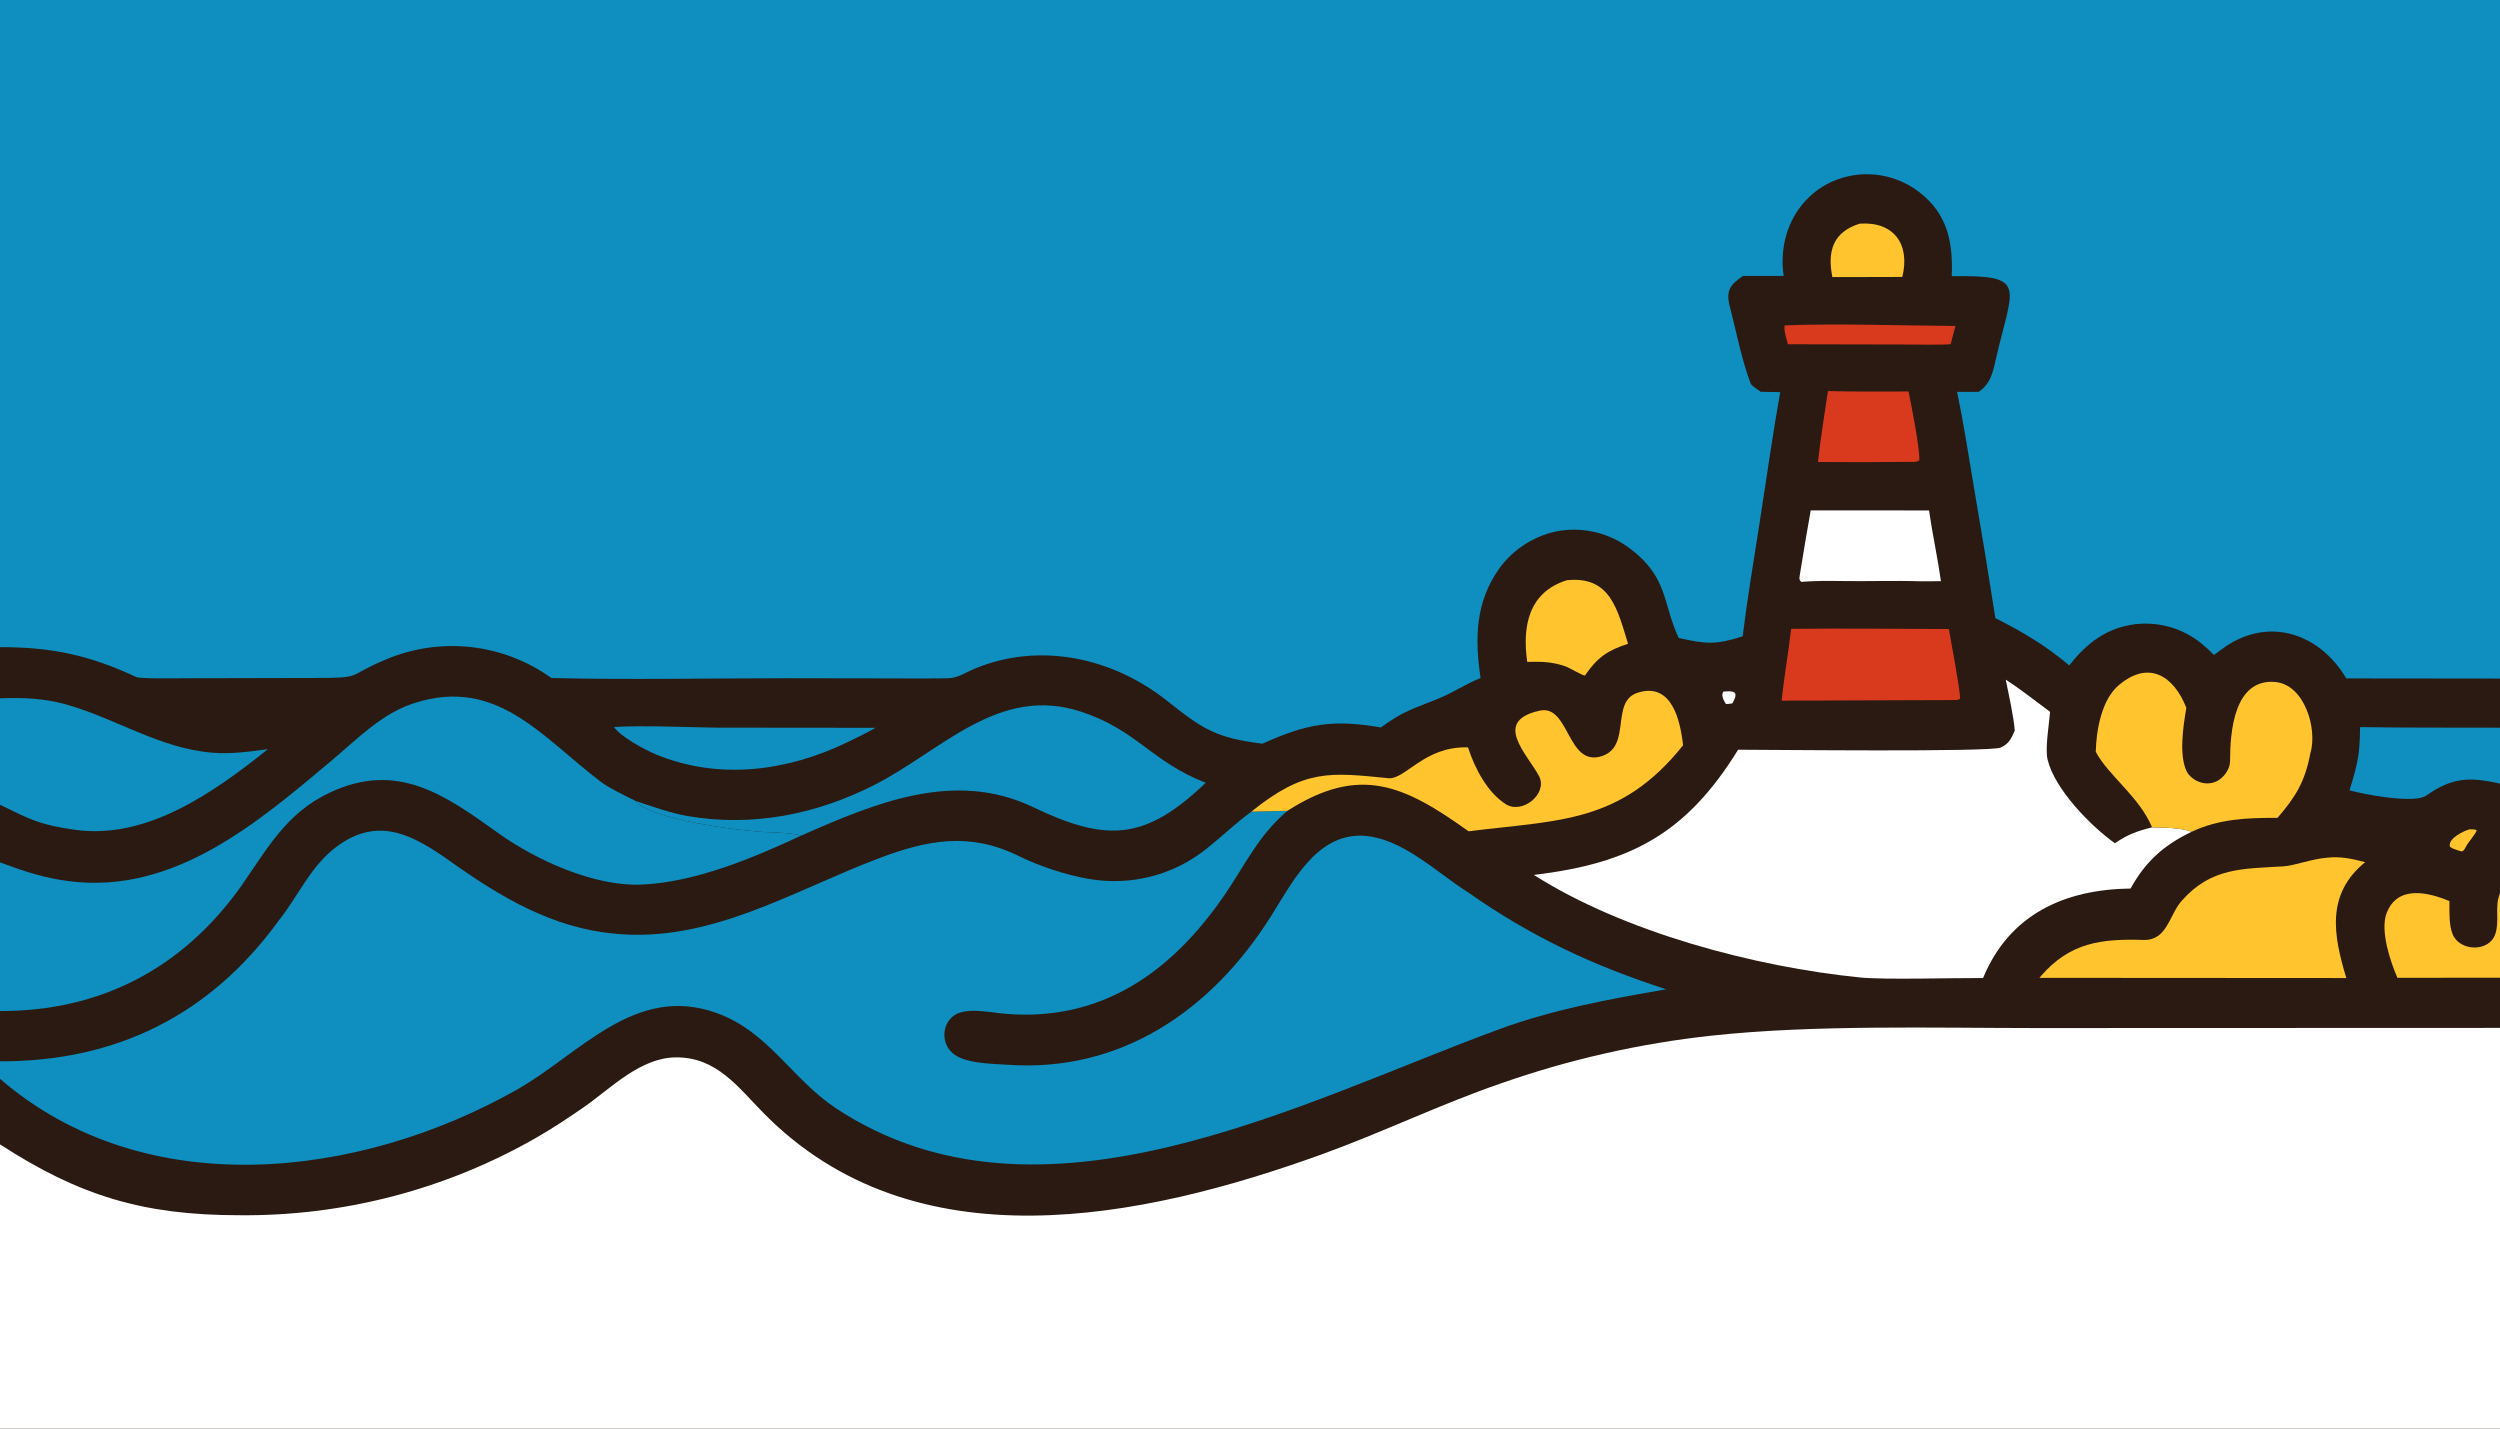
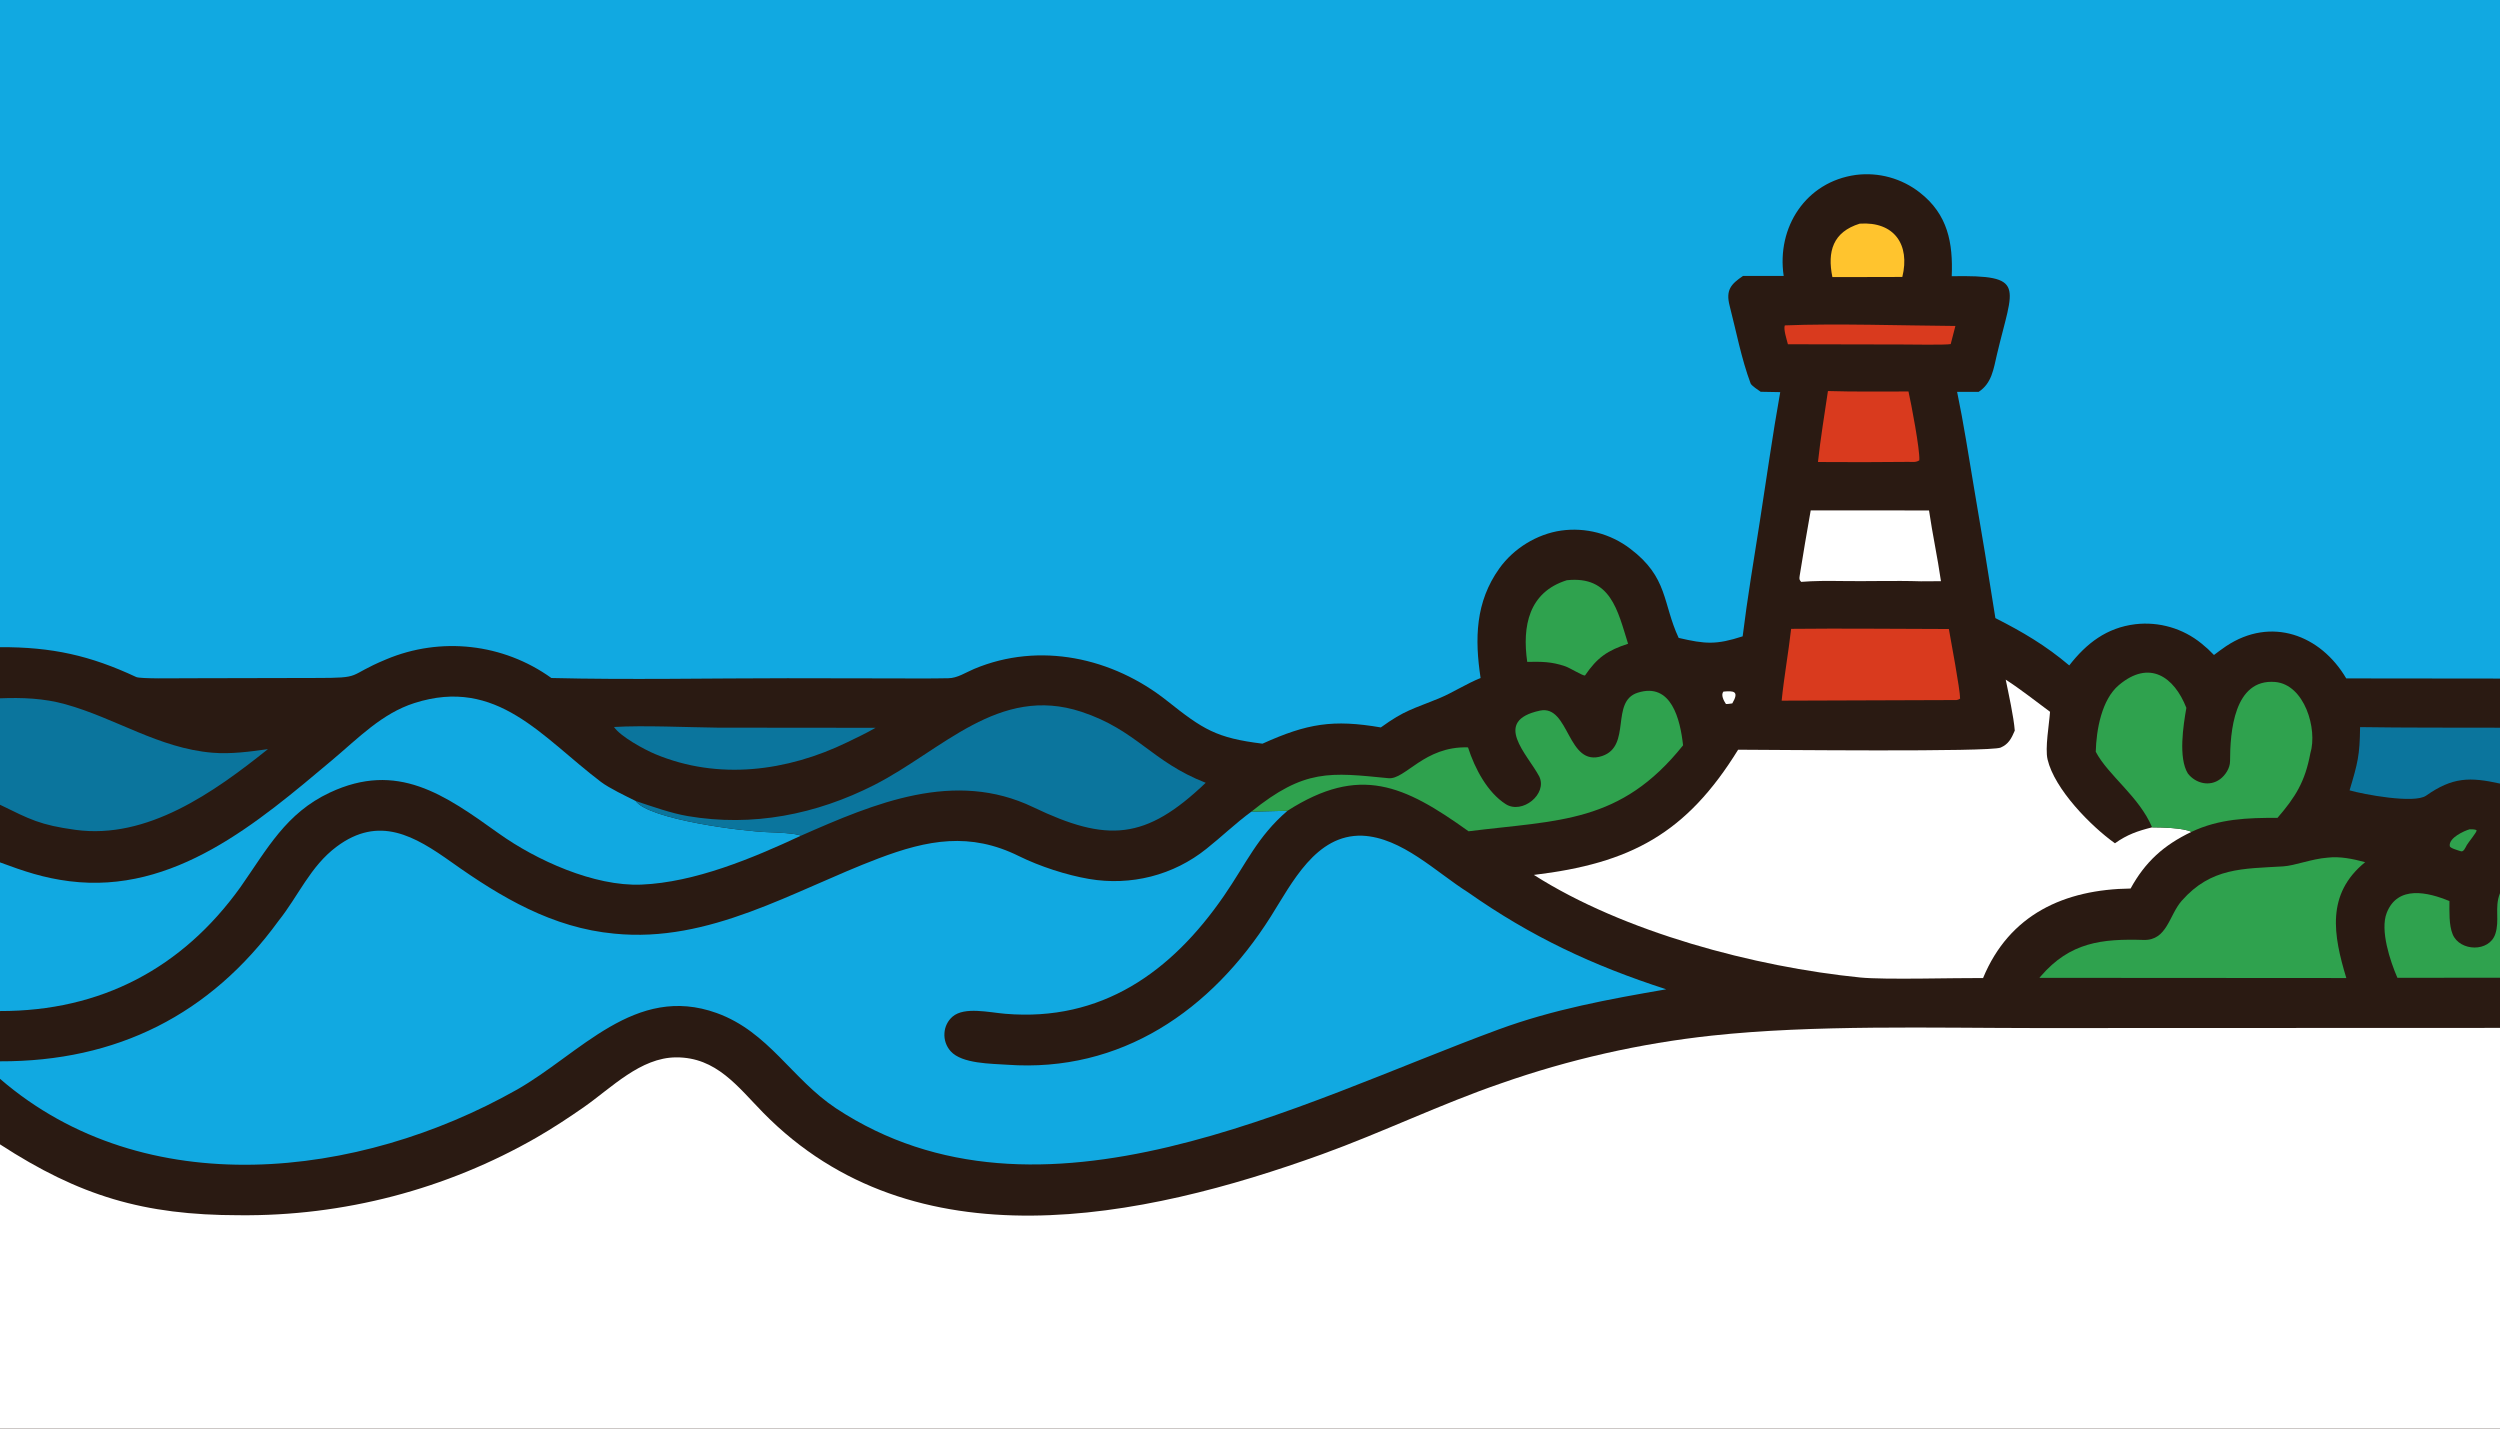
<svg xmlns="http://www.w3.org/2000/svg" viewBox="0 0 1344 768">
  <path fill="#2a1a12" d="M0 0h1344v768H0z" />
-   <path fill="#0e8fbf" d="M0 0h1344v364.801l-82.66-.09c-13.83-23.495-40.47-33.377-64.59-17.327-2.23 1.489-4.37 3.123-6.52 4.739a65 65 0 0 0-6.74-6.202 47.6 47.6 0 0 0-35.47-10.353c-15.53 1.872-26.36 10.323-35.59 22.164-12.75-10.771-24.97-17.968-39.71-25.441a4471 4471 0 0 0-11.48-69.981c-2.86-16.944-5.6-34.886-9.1-51.652l11.57.018c7.12-4.676 8.01-12.297 9.86-20.17 8.78-37.173 16.15-42.677-24.32-42.018.73-17.902-2.06-33.237-17.22-45.023a46.24 46.24 0 0 0-34.269-9.434c-26.963 3.677-42.725 28.139-38.855 54.315l-21.869.007c-6.506 4.4-9.354 7.61-7.189 16.01 3.568 13.842 6.305 28.417 11.281 41.779.431 1.159 4.312 3.723 5.417 4.477l10.501.194c-4.122 23.048-7.374 46.527-10.992 69.673-3.226 20.641-6.635 40.851-9.204 61.608-14.3 4.645-20.097 4.158-34.402.844-8.707-18.664-5.55-32.534-26.122-48.009a49.82 49.82 0 0 0-37.02-9.696c-13.103 1.874-25.603 9.64-33.253 20.336-12.954 18.111-13.257 37.961-10.09 58.93-7.615 3.073-15.323 8.015-21.714 10.664-14.874 6.165-18.818 6.445-31.91 15.901-25.645-4.394-39.514-2.168-63.631 8.737-24.836-3.06-31.899-7.625-51.312-23.055-29.235-23.236-68.587-31.882-103.687-17.142-4.527 1.901-9.012 4.973-13.886 5.015-10.08.206-20.228.11-30.336.089l-56.073-.092c-41.293.001-85.885.909-126.991-.12a91.44 91.44 0 0 0-88.818-10.021c-21.78 9.032-11.705 10.021-38.117 10l-30.579.071-40.41.089c-3.668.014-23.078.355-25.245-.658-24.7-11.55-45.315-16.199-73.255-16.052z" />
+   <path fill="#11a9e1" d="M0 0h1344v364.801l-82.66-.09c-13.83-23.495-40.47-33.377-64.59-17.327-2.23 1.489-4.37 3.123-6.52 4.739a65 65 0 0 0-6.74-6.202 47.6 47.6 0 0 0-35.47-10.353c-15.53 1.872-26.36 10.323-35.59 22.164-12.75-10.771-24.97-17.968-39.71-25.441a4471 4471 0 0 0-11.48-69.981c-2.86-16.944-5.6-34.886-9.1-51.652l11.57.018c7.12-4.676 8.01-12.297 9.86-20.17 8.78-37.173 16.15-42.677-24.32-42.018.73-17.902-2.06-33.237-17.22-45.023a46.24 46.24 0 0 0-34.269-9.434c-26.963 3.677-42.725 28.139-38.855 54.315l-21.869.007c-6.506 4.4-9.354 7.61-7.189 16.01 3.568 13.842 6.305 28.417 11.281 41.779.431 1.159 4.312 3.723 5.417 4.477l10.501.194c-4.122 23.048-7.374 46.527-10.992 69.673-3.226 20.641-6.635 40.851-9.204 61.608-14.3 4.645-20.097 4.158-34.402.844-8.707-18.664-5.55-32.534-26.122-48.009a49.82 49.82 0 0 0-37.02-9.696c-13.103 1.874-25.603 9.64-33.253 20.336-12.954 18.111-13.257 37.961-10.09 58.93-7.615 3.073-15.323 8.015-21.714 10.664-14.874 6.165-18.818 6.445-31.91 15.901-25.645-4.394-39.514-2.168-63.631 8.737-24.836-3.06-31.899-7.625-51.312-23.055-29.235-23.236-68.587-31.882-103.687-17.142-4.527 1.901-9.012 4.973-13.886 5.015-10.08.206-20.228.11-30.336.089l-56.073-.092c-41.293.001-85.885.909-126.991-.12a91.44 91.44 0 0 0-88.818-10.021c-21.78 9.032-11.705 10.021-38.117 10l-30.579.071-40.41.089c-3.668.014-23.078.355-25.245-.658-24.7-11.55-45.315-16.199-73.255-16.052z" />
  <path fill="#fff" d="M0 615.202c42.771 27.771 77.167 38.072 128.452 38.105a314.56 314.56 0 0 0 160.125-41.842c8.533-4.923 17.455-10.772 25.551-16.443 14.674-10.278 30.22-26.47 49.319-26.581 21.72-.125 33.162 15.809 46.882 29.784 81.141 82.651 203.464 57.339 300.39 22.306 31.973-11.556 64.431-27.233 96.275-38.129a507 507 0 0 1 113.209-25.651c54.917-5.919 118.697-4.085 174.727-4.067l249.07-.088V768H0z" />
-   <path fill="#0e8fbf" d="M672.737 436.341q9.69-.305 19.385-.452c-16.17 13.927-22.089 28.241-34.103 45.686-28.372 41.197-65.951 67.757-117.573 63.44-8.752-.731-21.987-3.945-28.373 1.539a12.68 12.68 0 0 0-4.338 8.819 13.2 13.2 0 0 0 3.355 9.788c6.048 6.77 21.923 6.636 30.302 7.237 61.238 4.394 109.871-29.2 141.681-79.498 11.47-18.136 24.317-44.449 49.313-43.632 21.241.958 39.694 19.653 56.862 30.467 33.947 23.843 67.001 39.333 106.523 52.108-30.971 5.359-60.761 10.796-90.121 21.593-107.369 39.486-246.632 114.717-356.262 42.364-23.789-15.834-36.164-41.111-64.081-51.19-43.984-15.879-73.499 22.056-107.734 41.371C193.03 633.682 78.085 647.347 0 579.974v-9.41c62.689.18 113.022-25.027 149.711-75.479 10.762-13.474 17.098-29.343 31.226-39.897 22.887-17.097 41.966-5.777 61.897 8.383 26.611 18.905 54.207 35.243 87.365 38.35 51.354 5.195 95.982-22.95 142.007-40.409 26.613-10.095 49.313-14.265 75.539-1.281 11.102 5.497 25.585 10.223 37.725 12.292 22.493 3.833 45.338-1.922 63.153-16.242 7.937-6.29 15.791-13.859 24.114-19.94" />
-   <path fill="#0e8fbf" d="M0 463.62c13.017 4.827 23.552 8.389 37.365 10.128 56.275 7.081 101.18-31.459 141.229-65.144 14.176-11.923 26.712-25.045 44.194-30.643 44.461-14.237 68.496 18.315 100.298 42.401 4.398 3.331 13.41 7.634 18.652 10.249 7.196 9.917 57.539 16.411 71.58 16.792 3.376.092 14.928.537 17.223 1.892-26.057 12.141-57.039 25.085-85.744 26.269-25.359 1.046-56.576-13.134-76.694-27.526-29.099-20.817-54.462-39.009-90.824-21.928-23.505 11.042-33.532 30.122-47.907 50.676C98.044 520.557 54.192 543.642 0 543.536z" />
-   <path fill="#0e8fbf" d="M341.738 430.611c8.785 2.927 19.038 6.592 28.049 8.125 34.837 5.925 69.016-.861 100.221-16.734 36.408-18.519 66.878-54.05 111.394-39.333 29.748 9.834 37.612 26.796 66.79 38.159-32.314 30.909-52.939 32.19-92.738 13.113-42.342-20.296-85.031-2.199-124.913 15.354-2.295-1.355-13.847-1.8-17.223-1.892-14.041-.381-64.384-6.875-71.58-16.792M0 375.412c11.991-.472 23.503-.033 35.094 3.175 27.062 7.49 50.28 23.657 79.054 26.073 9.927.833 20.029-.551 29.896-1.926-29.154 23.327-64.888 48.684-103.507 43.387C21.423 443.499 16.196 440.525 0 432.63z" />
-   <path fill="#ffc42e" d="M789.203 401.788c3.705 11.56 10.524 24.272 20.275 30.511 8.801 5.63 22.551-5.349 18.045-14.826-6.458-12.165-25.504-29.852.29-35.433 16.029-3.469 14.62 30.751 33.514 24.383 15.97-5.383 4.251-29.311 19.111-34.03 18.168-5.77 22.863 14.533 24.383 28.289-33.647 42.095-66.711 40.139-115.323 46.215-34.67-24.81-58.412-35.905-97.376-11.008q-9.695.147-19.385.452c28.605-23.08 42.238-21.087 73.672-17.982 9.06.895 19.236-17.326 42.794-16.571" />
-   <path fill="#0e8fbf" d="M1268.78 390.891c24.93.382 50.27.251 75.22.325v30.036c-16.25-3.603-25.55-3.488-39.72 6.489-6.35 4.473-33.83-.726-41.15-2.85 4.41-14.761 5.47-18.74 5.65-34" />
-   <path fill="#ffc42e" d="M1288.84 525.664c-3.87-8.927-9.43-25.562-5.73-34.933 5.89-14.958 22.08-11.138 33.71-6.315 0 5.512-.33 12.923 1.75 17.904 3.85 9.214 19.69 9.747 22.94-.305 2.33-7.162-.42-14.012 2.26-21.23l.23-.621v45.464z" />
+   <path fill="#11a9e1" d="M672.737 436.341q9.69-.305 19.385-.452c-16.17 13.927-22.089 28.241-34.103 45.686-28.372 41.197-65.951 67.757-117.573 63.44-8.752-.731-21.987-3.945-28.373 1.539a12.68 12.68 0 0 0-4.338 8.819 13.2 13.2 0 0 0 3.355 9.788c6.048 6.77 21.923 6.636 30.302 7.237 61.238 4.394 109.871-29.2 141.681-79.498 11.47-18.136 24.317-44.449 49.313-43.632 21.241.958 39.694 19.653 56.862 30.467 33.947 23.843 67.001 39.333 106.523 52.108-30.971 5.359-60.761 10.796-90.121 21.593-107.369 39.486-246.632 114.717-356.262 42.364-23.789-15.834-36.164-41.111-64.081-51.19-43.984-15.879-73.499 22.056-107.734 41.371C193.03 633.682 78.085 647.347 0 579.974v-9.41c62.689.18 113.022-25.027 149.711-75.479 10.762-13.474 17.098-29.343 31.226-39.897 22.887-17.097 41.966-5.777 61.897 8.383 26.611 18.905 54.207 35.243 87.365 38.35 51.354 5.195 95.982-22.95 142.007-40.409 26.613-10.095 49.313-14.265 75.539-1.281 11.102 5.497 25.585 10.223 37.725 12.292 22.493 3.833 45.338-1.922 63.153-16.242 7.937-6.29 15.791-13.859 24.114-19.94" />
+   <path fill="#11a9e1" d="M0 463.62c13.017 4.827 23.552 8.389 37.365 10.128 56.275 7.081 101.18-31.459 141.229-65.144 14.176-11.923 26.712-25.045 44.194-30.643 44.461-14.237 68.496 18.315 100.298 42.401 4.398 3.331 13.41 7.634 18.652 10.249 7.196 9.917 57.539 16.411 71.58 16.792 3.376.092 14.928.537 17.223 1.892-26.057 12.141-57.039 25.085-85.744 26.269-25.359 1.046-56.576-13.134-76.694-27.526-29.099-20.817-54.462-39.009-90.824-21.928-23.505 11.042-33.532 30.122-47.907 50.676C98.044 520.557 54.192 543.642 0 543.536z" />
+   <path fill="#0b759d" d="M341.738 430.611c8.785 2.927 19.038 6.592 28.049 8.125 34.837 5.925 69.016-.861 100.221-16.734 36.408-18.519 66.878-54.05 111.394-39.333 29.748 9.834 37.612 26.796 66.79 38.159-32.314 30.909-52.939 32.19-92.738 13.113-42.342-20.296-85.031-2.199-124.913 15.354-2.295-1.355-13.847-1.8-17.223-1.892-14.041-.381-64.384-6.875-71.58-16.792M0 375.412c11.991-.472 23.503-.033 35.094 3.175 27.062 7.49 50.28 23.657 79.054 26.073 9.927.833 20.029-.551 29.896-1.926-29.154 23.327-64.888 48.684-103.507 43.387C21.423 443.499 16.196 440.525 0 432.63z" />
+   <path fill="#2fa24e" d="M789.203 401.788c3.705 11.56 10.524 24.272 20.275 30.511 8.801 5.63 22.551-5.349 18.045-14.826-6.458-12.165-25.504-29.852.29-35.433 16.029-3.469 14.62 30.751 33.514 24.383 15.97-5.383 4.251-29.311 19.111-34.03 18.168-5.77 22.863 14.533 24.383 28.289-33.647 42.095-66.711 40.139-115.323 46.215-34.67-24.81-58.412-35.905-97.376-11.008q-9.695.147-19.385.452c28.605-23.08 42.238-21.087 73.672-17.982 9.06.895 19.236-17.326 42.794-16.571" />
+   <path fill="#0b759d" d="M1268.78 390.891c24.93.382 50.27.251 75.22.325v30.036c-16.25-3.603-25.55-3.488-39.72 6.489-6.35 4.473-33.83-.726-41.15-2.85 4.41-14.761 5.47-18.74 5.65-34" />
+   <path fill="#2fa24e" d="M1288.84 525.664c-3.87-8.927-9.43-25.562-5.73-34.933 5.89-14.958 22.08-11.138 33.71-6.315 0 5.512-.33 12.923 1.75 17.904 3.85 9.214 19.69 9.747 22.94-.305 2.33-7.162-.42-14.012 2.26-21.23l.23-.621v45.464z" />
  <path fill="#fff" d="M1078.27 365.37c8.05 5.185 16.07 11.561 23.83 17.29-.47 6.796-2.76 19.493-1.33 25.606 3.75 16.021 23.34 35.911 36.23 45.084 6.48-4.663 12.38-6.692 19.97-8.566 4.57.005 17.27.276 21.12 2.448-14.85 7.105-24.81 16.078-32.68 30.439-35.46.455-65.15 13.81-79.31 48.121-14.94-.104-53.12 1.003-66.01-.289-56.763-5.687-127.319-24.428-175.479-55.15 52.008-6.225 81.961-22.201 109.802-67.308 16.899.011 135.367 1.352 141.147-1.149 4.28-1.85 5.82-4.995 7.58-9.112-.55-7.398-3.33-19.877-4.87-27.414" />
-   <path fill="#ffc42e" d="M1251.27 461.077c6.7-.813 13.81.691 20.24 2.428-21.14 17.207-17.09 39.288-10.13 62.291l-138.86-.089-26.12-.023c.22-.267.44-.533.67-.796 15.79-18.387 32.93-20.273 55.41-19.576 12.57.305 13.63-13.343 20.38-21.021 15.84-18.014 32.97-17.214 54.52-18.523 6.36-.386 15.32-4.048 23.89-4.691m-124.59-56.925c.3-11.851 3.18-28.071 12.44-35.86 16.43-13.821 29.71-4.452 36.27 12.257-1.65 9.436-4.4 26.886.82 35.308 4.17 5.333 11.73 7.209 17.36 2.983 2.7-2.024 5.3-5.804 5.31-9.626.01-15.699 2.08-44.377 24.18-42.585 15.86 1.287 22.95 25.31 18.99 38.309-2.86 15.369-8 23.525-17.68 34.761-15.98-.103-31.44.479-46.28 7.533-3.85-2.172-16.55-2.443-21.12-2.448-6.9-16.503-23.65-27.963-30.29-40.632" />
+   <path fill="#2fa24e" d="M1251.27 461.077c6.7-.813 13.81.691 20.24 2.428-21.14 17.207-17.09 39.288-10.13 62.291l-138.86-.089-26.12-.023c.22-.267.44-.533.67-.796 15.79-18.387 32.93-20.273 55.41-19.576 12.57.305 13.63-13.343 20.38-21.021 15.84-18.014 32.97-17.214 54.52-18.523 6.36-.386 15.32-4.048 23.89-4.691m-124.59-56.925c.3-11.851 3.18-28.071 12.44-35.86 16.43-13.821 29.71-4.452 36.27 12.257-1.65 9.436-4.4 26.886.82 35.308 4.17 5.333 11.73 7.209 17.36 2.983 2.7-2.024 5.3-5.804 5.31-9.626.01-15.699 2.08-44.377 24.18-42.585 15.86 1.287 22.95 25.31 18.99 38.309-2.86 15.369-8 23.525-17.68 34.761-15.98-.103-31.44.479-46.28 7.533-3.85-2.172-16.55-2.443-21.12-2.448-6.9-16.503-23.65-27.963-30.29-40.632" />
  <path fill="#d93a1e" d="M962.914 338.071c28.011-.319 56.726.049 84.796.086 1 5.804 6.06 32.543 6.04 37.43-1.64 1.047-2.09.713-4.24.77l-91.692.315c1.294-12.871 3.633-25.69 5.096-38.601" />
  <path fill="#fff" d="m973.437 274.392 63.603.022c1.86 12.762 4.62 25.436 6.42 38.035l-10.75.061c-14.25-.466-28.88.091-43.166-.153-6.776-.116-14.513-.099-21.243.457-.927-1.117-1.105-1.346-.797-3.277a2004 2004 0 0 1 5.933-35.145" />
-   <path fill="#0e8fbf" d="M330.082 390.826c16.06-.957 39.33.182 55.788.36l84.831.082c-4.777 2.804-10.236 5.341-15.248 7.792-32.284 15.646-69.284 20.539-103.209 6.347-5.836-2.442-18.624-9.38-22.162-14.581" />
-   <path fill="#ffc42e" d="M842.32 311.935c23.725-2.533 27.313 16.329 32.933 34.147-11.104 3.598-16.584 7.414-23.174 17.079-1.211.176-8.107-4.116-10.665-4.988-7.457-2.543-12.777-2.465-20.382-2.351-2.731-19.193.772-37.457 21.288-43.887" />
+   <path fill="#0b759d" d="M330.082 390.826c16.06-.957 39.33.182 55.788.36l84.831.082c-4.777 2.804-10.236 5.341-15.248 7.792-32.284 15.646-69.284 20.539-103.209 6.347-5.836-2.442-18.624-9.38-22.162-14.581" />
+   <path fill="#2fa24e" d="M842.32 311.935c23.725-2.533 27.313 16.329 32.933 34.147-11.104 3.598-16.584 7.414-23.174 17.079-1.211.176-8.107-4.116-10.665-4.988-7.457-2.543-12.777-2.465-20.382-2.351-2.731-19.193.772-37.457 21.288-43.887" />
  <path fill="#d93a1e" d="M982.699 210.224c14.196.436 29.051.234 43.301.236 1.43 6.266 6.23 31.492 5.83 36.996-1.71 1.186-3.59.868-5.78.849q-24.358.261-48.709.071c1.29-12.187 3.563-25.936 5.358-38.152" />
  <path fill="#ffc42e" d="M999.788 120.236c18.512-1.256 27.182 11.223 22.902 28.649l-13.71.039-23.887.044c-2.818-13.79.275-24.256 14.695-28.732" />
  <path fill="#d93a1e" d="M959.511 174.932c27.668-1.128 63.509.11 91.709.308l-2.52 9.735c-2.55.55-21.7.24-25.9.224l-61.619-.126c-.624-2.479-2.493-8.151-1.67-10.141" />
-   <path fill="#ffc42e" d="M1327.69 445.823c1 .065 3.08-.134 3.76.626-.15 1.268-4.42 6.34-5.3 7.886-.79 1.385-1.73 4.004-3.45 3.225-1.33-.455-5.52-1.575-5.7-2.654-.73-4.544 8.03-8.352 10.69-9.083" />
+   <path fill="#2fa24e" d="M1327.69 445.823c1 .065 3.08-.134 3.76.626-.15 1.268-4.42 6.34-5.3 7.886-.79 1.385-1.73 4.004-3.45 3.225-1.33-.455-5.52-1.575-5.7-2.654-.73-4.544 8.03-8.352 10.69-9.083" />
  <path fill="#fff" d="M926.504 371.806c5.351-.462 8.737-.415 4.781 6.339-.558.055-3.276.534-3.469.249-1.137-1.679-2.776-4.839-1.312-6.588" />
</svg>
